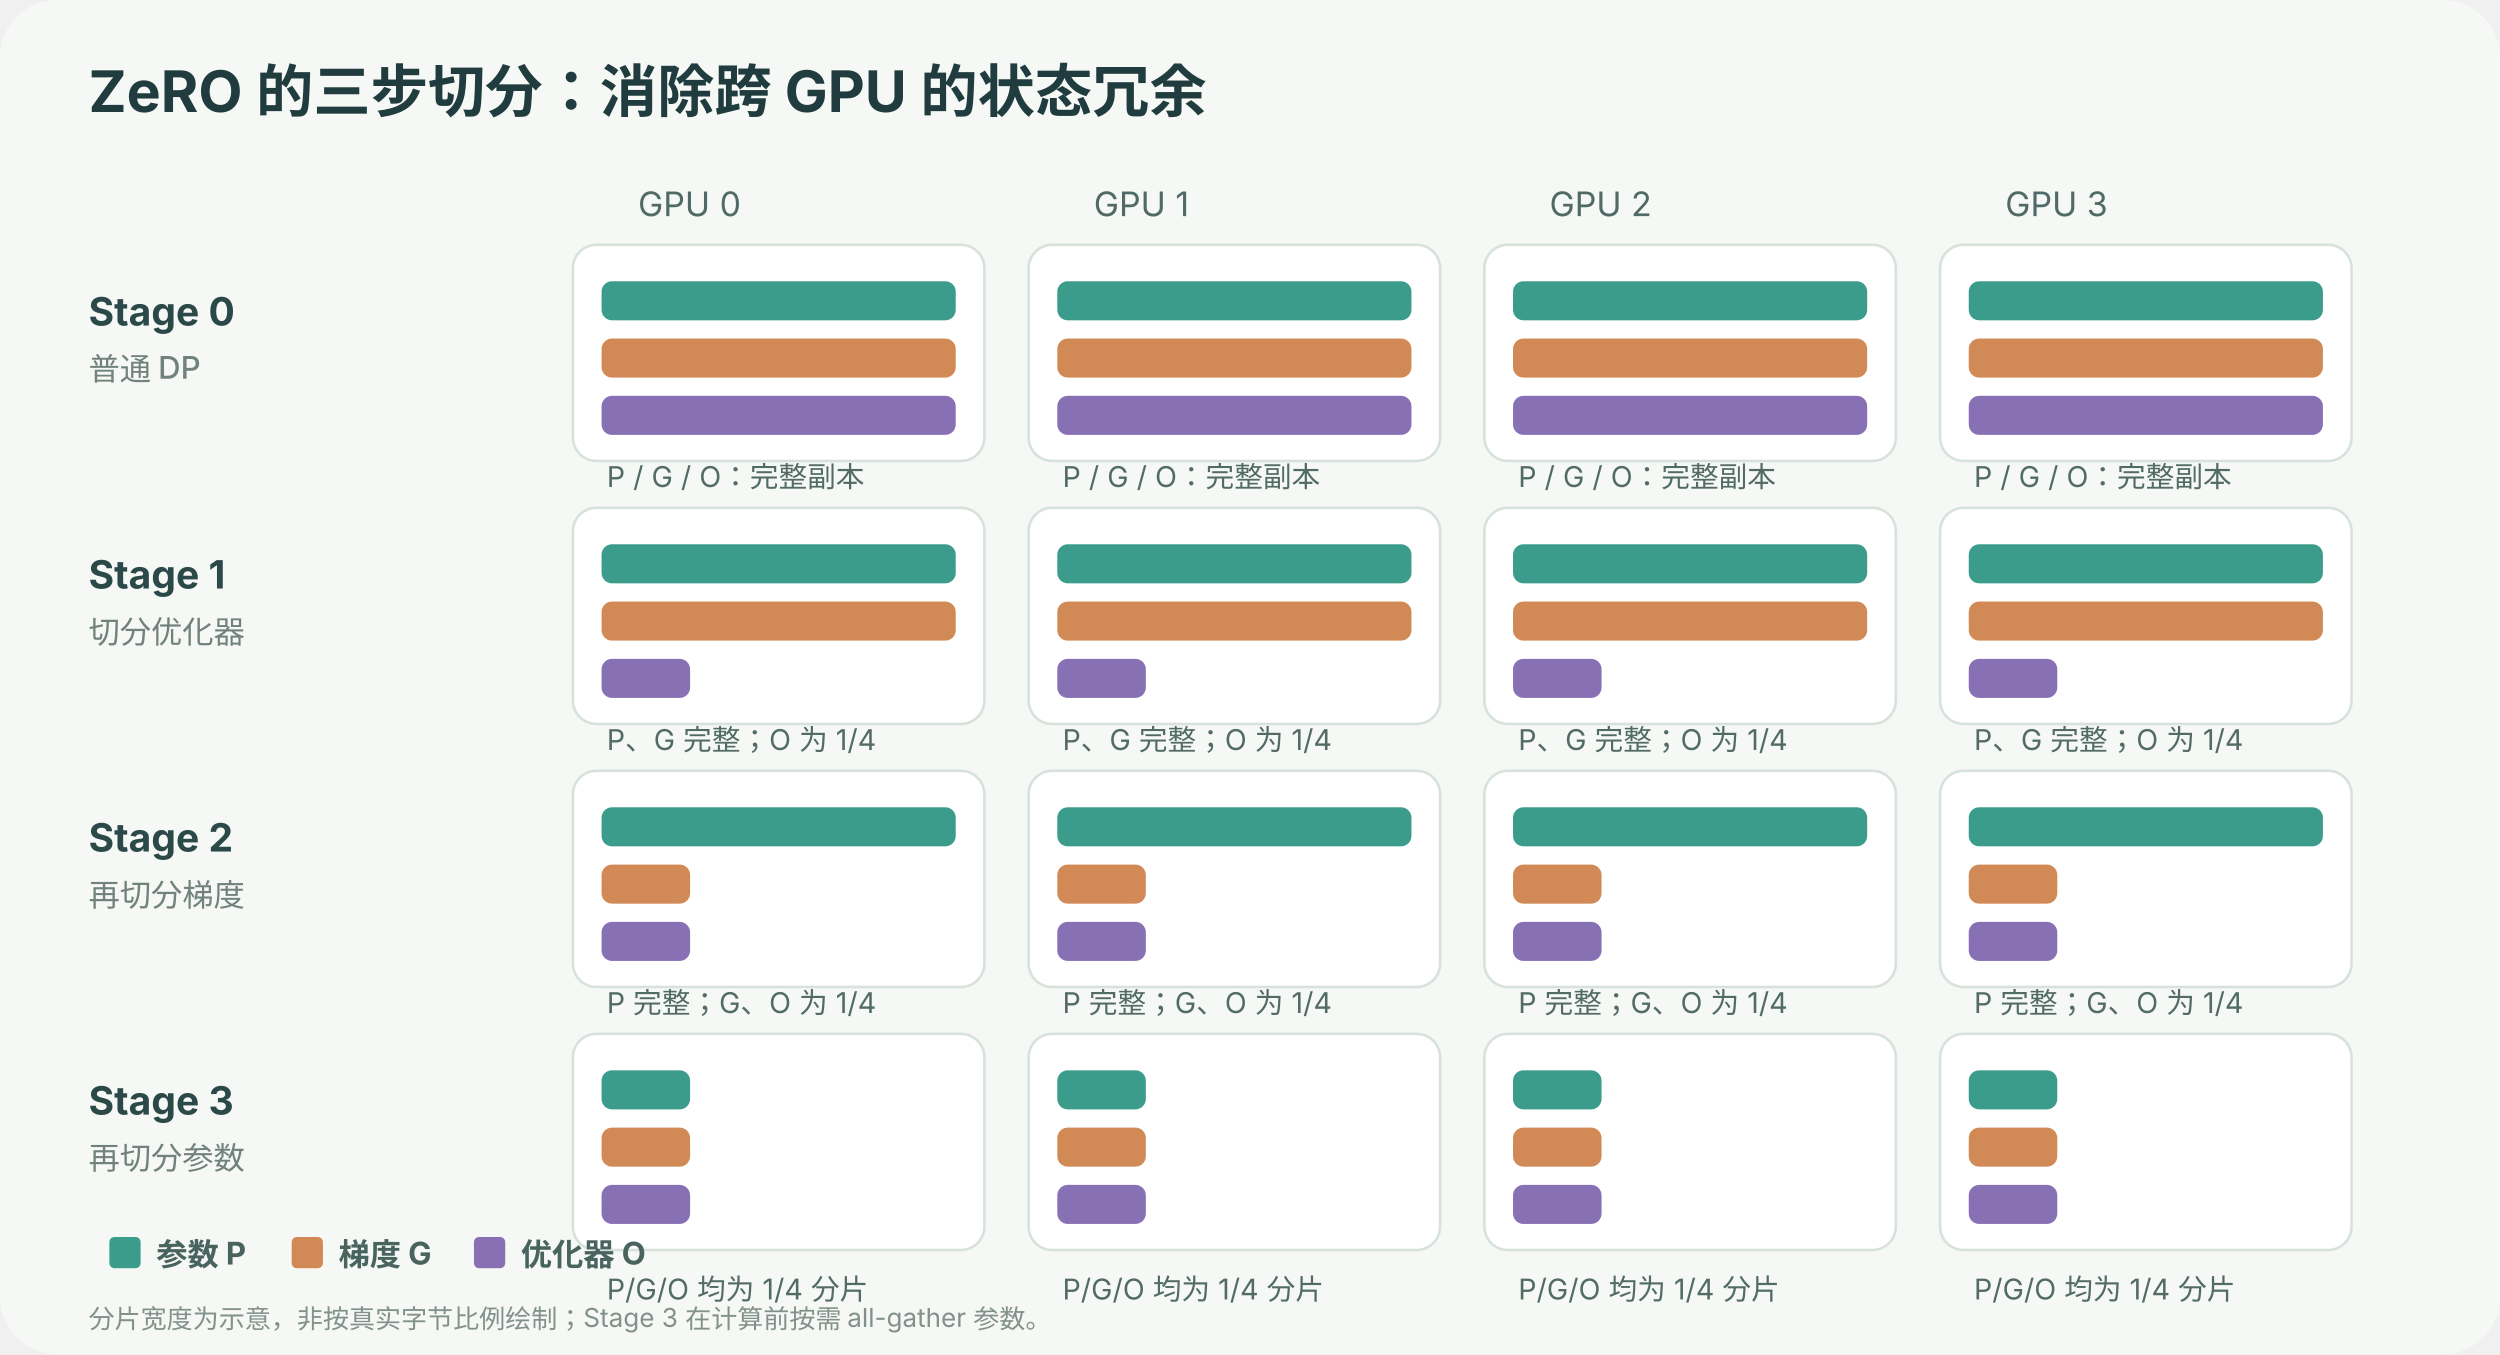
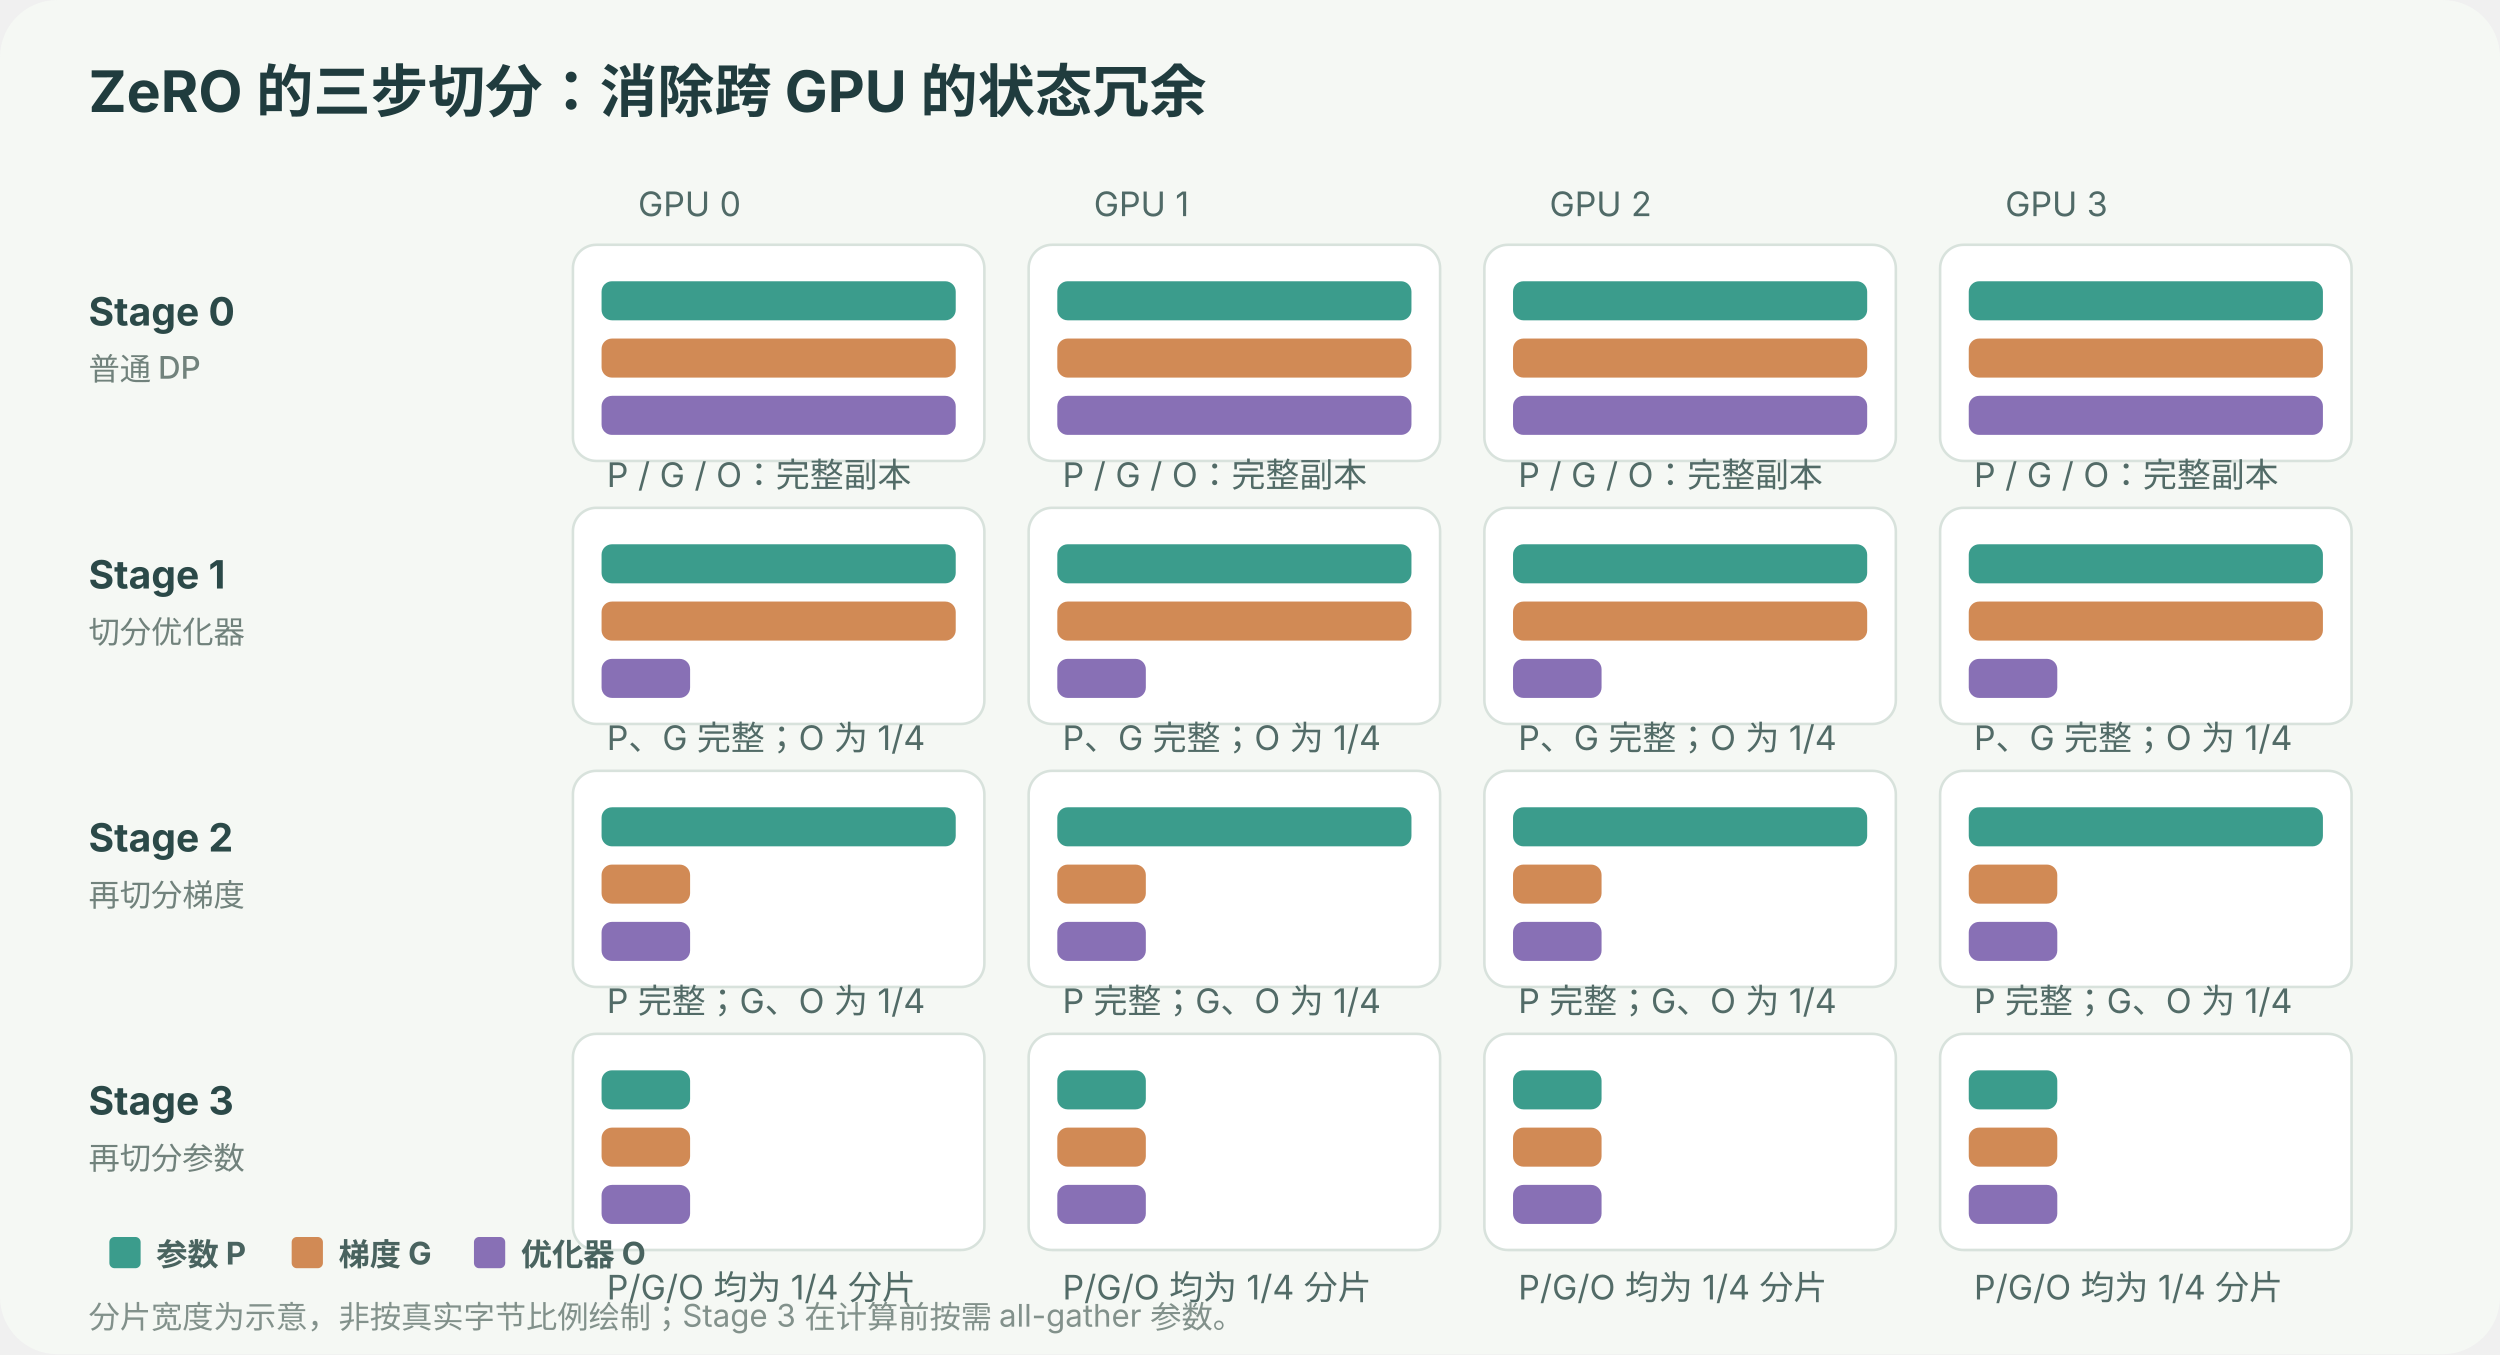
<svg xmlns="http://www.w3.org/2000/svg" viewBox="0 0 960 520" role="img" aria-labelledby="stages-title stages-desc">
  <rect width="960" height="520" rx="22" fill="#f5f8f4" />
  <g font-family="system-ui,-apple-system,'PingFang SC','Microsoft YaHei',sans-serif">
    <text x="34" y="43" font-size="22" font-weight="750" fill="#203c3e">ZeRO 的三步切分：消除跨 GPU 的状态冗余</text>
    <g font-size="13" fill="#506a67">
      <text x="245" y="83">GPU 0</text>
      <text x="420" y="83">GPU 1</text>
      <text x="595" y="83">GPU 2</text>
      <text x="770" y="83">GPU 3</text>
    </g>
    <g stroke="#d8e2dc" fill="#fff">
      <rect x="220" y="94" width="158" height="83" rx="9" />
      <rect x="395" y="94" width="158" height="83" rx="9" />
      <rect x="570" y="94" width="158" height="83" rx="9" />
      <rect x="745" y="94" width="158" height="83" rx="9" />
      <rect x="220" y="195" width="158" height="83" rx="9" />
      <rect x="395" y="195" width="158" height="83" rx="9" />
      <rect x="570" y="195" width="158" height="83" rx="9" />
      <rect x="745" y="195" width="158" height="83" rx="9" />
      <rect x="220" y="296" width="158" height="83" rx="9" />
      <rect x="395" y="296" width="158" height="83" rx="9" />
      <rect x="570" y="296" width="158" height="83" rx="9" />
      <rect x="745" y="296" width="158" height="83" rx="9" />
      <rect x="220" y="397" width="158" height="83" rx="9" />
      <rect x="395" y="397" width="158" height="83" rx="9" />
      <rect x="570" y="397" width="158" height="83" rx="9" />
      <rect x="745" y="397" width="158" height="83" rx="9" />
    </g>
    <g font-size="15" font-weight="750" fill="#2b4948">
      <text x="34" y="125">Stage 0</text>
      <text x="34" y="146" font-size="12" font-weight="500" fill="#71827c">普通 DP</text>
      <text x="34" y="226">Stage 1</text>
      <text x="34" y="247" font-size="12" font-weight="500" fill="#71827c">切分优化器</text>
      <text x="34" y="327">Stage 2</text>
      <text x="34" y="348" font-size="12" font-weight="500" fill="#71827c">再切分梯度</text>
      <text x="34" y="428">Stage 3</text>
      <text x="34" y="449" font-size="12" font-weight="500" fill="#71827c">再切分参数</text>
    </g>
    <g>
      <g fill="#3b9c8c">
        <rect x="231" y="108" width="136" height="15" rx="4" />
        <rect x="406" y="108" width="136" height="15" rx="4" />
        <rect x="581" y="108" width="136" height="15" rx="4" />
        <rect x="756" y="108" width="136" height="15" rx="4" />
      </g>
      <g fill="#d18a55">
        <rect x="231" y="130" width="136" height="15" rx="4" />
        <rect x="406" y="130" width="136" height="15" rx="4" />
        <rect x="581" y="130" width="136" height="15" rx="4" />
        <rect x="756" y="130" width="136" height="15" rx="4" />
      </g>
      <g fill="#8870b5">
        <rect x="231" y="152" width="136" height="15" rx="4" />
        <rect x="406" y="152" width="136" height="15" rx="4" />
        <rect x="581" y="152" width="136" height="15" rx="4" />
        <rect x="756" y="152" width="136" height="15" rx="4" />
      </g>
      <g fill="#3b9c8c">
        <rect x="231" y="209" width="136" height="15" rx="4" />
        <rect x="406" y="209" width="136" height="15" rx="4" />
        <rect x="581" y="209" width="136" height="15" rx="4" />
        <rect x="756" y="209" width="136" height="15" rx="4" />
      </g>
      <g fill="#d18a55">
        <rect x="231" y="231" width="136" height="15" rx="4" />
        <rect x="406" y="231" width="136" height="15" rx="4" />
        <rect x="581" y="231" width="136" height="15" rx="4" />
        <rect x="756" y="231" width="136" height="15" rx="4" />
      </g>
      <g fill="#8870b5">
        <rect x="231" y="253" width="34" height="15" rx="4" />
        <rect x="406" y="253" width="34" height="15" rx="4" />
        <rect x="581" y="253" width="34" height="15" rx="4" />
        <rect x="756" y="253" width="34" height="15" rx="4" />
      </g>
      <g fill="#3b9c8c">
        <rect x="231" y="310" width="136" height="15" rx="4" />
        <rect x="406" y="310" width="136" height="15" rx="4" />
        <rect x="581" y="310" width="136" height="15" rx="4" />
        <rect x="756" y="310" width="136" height="15" rx="4" />
      </g>
      <g fill="#d18a55">
        <rect x="231" y="332" width="34" height="15" rx="4" />
        <rect x="406" y="332" width="34" height="15" rx="4" />
        <rect x="581" y="332" width="34" height="15" rx="4" />
        <rect x="756" y="332" width="34" height="15" rx="4" />
      </g>
      <g fill="#8870b5">
        <rect x="231" y="354" width="34" height="15" rx="4" />
        <rect x="406" y="354" width="34" height="15" rx="4" />
        <rect x="581" y="354" width="34" height="15" rx="4" />
        <rect x="756" y="354" width="34" height="15" rx="4" />
      </g>
      <g fill="#3b9c8c">
        <rect x="231" y="411" width="34" height="15" rx="4" />
        <rect x="406" y="411" width="34" height="15" rx="4" />
        <rect x="581" y="411" width="34" height="15" rx="4" />
        <rect x="756" y="411" width="34" height="15" rx="4" />
      </g>
      <g fill="#d18a55">
        <rect x="231" y="433" width="34" height="15" rx="4" />
        <rect x="406" y="433" width="34" height="15" rx="4" />
        <rect x="581" y="433" width="34" height="15" rx="4" />
        <rect x="756" y="433" width="34" height="15" rx="4" />
      </g>
      <g fill="#8870b5">
        <rect x="231" y="455" width="34" height="15" rx="4" />
        <rect x="406" y="455" width="34" height="15" rx="4" />
        <rect x="581" y="455" width="34" height="15" rx="4" />
        <rect x="756" y="455" width="34" height="15" rx="4" />
      </g>
    </g>
-     <g font-size="11" fill="#526b67">
+     <g font-size="13" fill="#526b67">
      <text x="233" y="187">P / G / O：完整副本</text>
      <text x="408" y="187">P / G / O：完整副本</text>
      <text x="583" y="187">P / G / O：完整副本</text>
      <text x="758" y="187">P / G / O：完整副本</text>
      <text x="233" y="288">P、G 完整；O 为 1/4</text>
      <text x="408" y="288">P、G 完整；O 为 1/4</text>
      <text x="583" y="288">P、G 完整；O 为 1/4</text>
      <text x="758" y="288">P、G 完整；O 为 1/4</text>
      <text x="233" y="389">P 完整；G、O 为 1/4</text>
      <text x="408" y="389">P 完整；G、O 为 1/4</text>
      <text x="583" y="389">P 完整；G、O 为 1/4</text>
      <text x="758" y="389">P 完整；G、O 为 1/4</text>
    </g>
-     <g font-size="11" fill="#526b67">
+     <g font-size="13" fill="#526b67">
      <text x="233" y="499">P/G/O 均为 1/4 分片</text>
      <text x="408" y="499">P/G/O 均为 1/4 分片</text>
      <text x="583" y="499">P/G/O 均为 1/4 分片</text>
      <text x="758" y="499">P/G/O 均为 1/4 分片</text>
    </g>
    <g font-size="12" font-weight="700">
      <rect x="42" y="475" width="12" height="12" rx="2" fill="#3b9c8c" />
      <text x="60" y="486" fill="#49635f">参数 P</text>
      <rect x="112" y="475" width="12" height="12" rx="2" fill="#d18a55" />
      <text x="130" y="486" fill="#49635f">梯度 G</text>
      <rect x="182" y="475" width="12" height="12" rx="2" fill="#8870b5" />
      <text x="200" y="486" fill="#49635f">优化器 O</text>
    </g>
-     <text x="34" y="510" font-size="10" fill="#82918b">分片宽度为示意，非按真实字节比例绘制；Stage 3 在计算前按需 all-gather 参数。</text>
+     <text x="34" y="510" font-size="12" fill="#82918b">分片宽度为示意，非按真实字节比例绘制；Stage 3 在计算前按需 all-gather 参数。</text>
  </g>
</svg>
